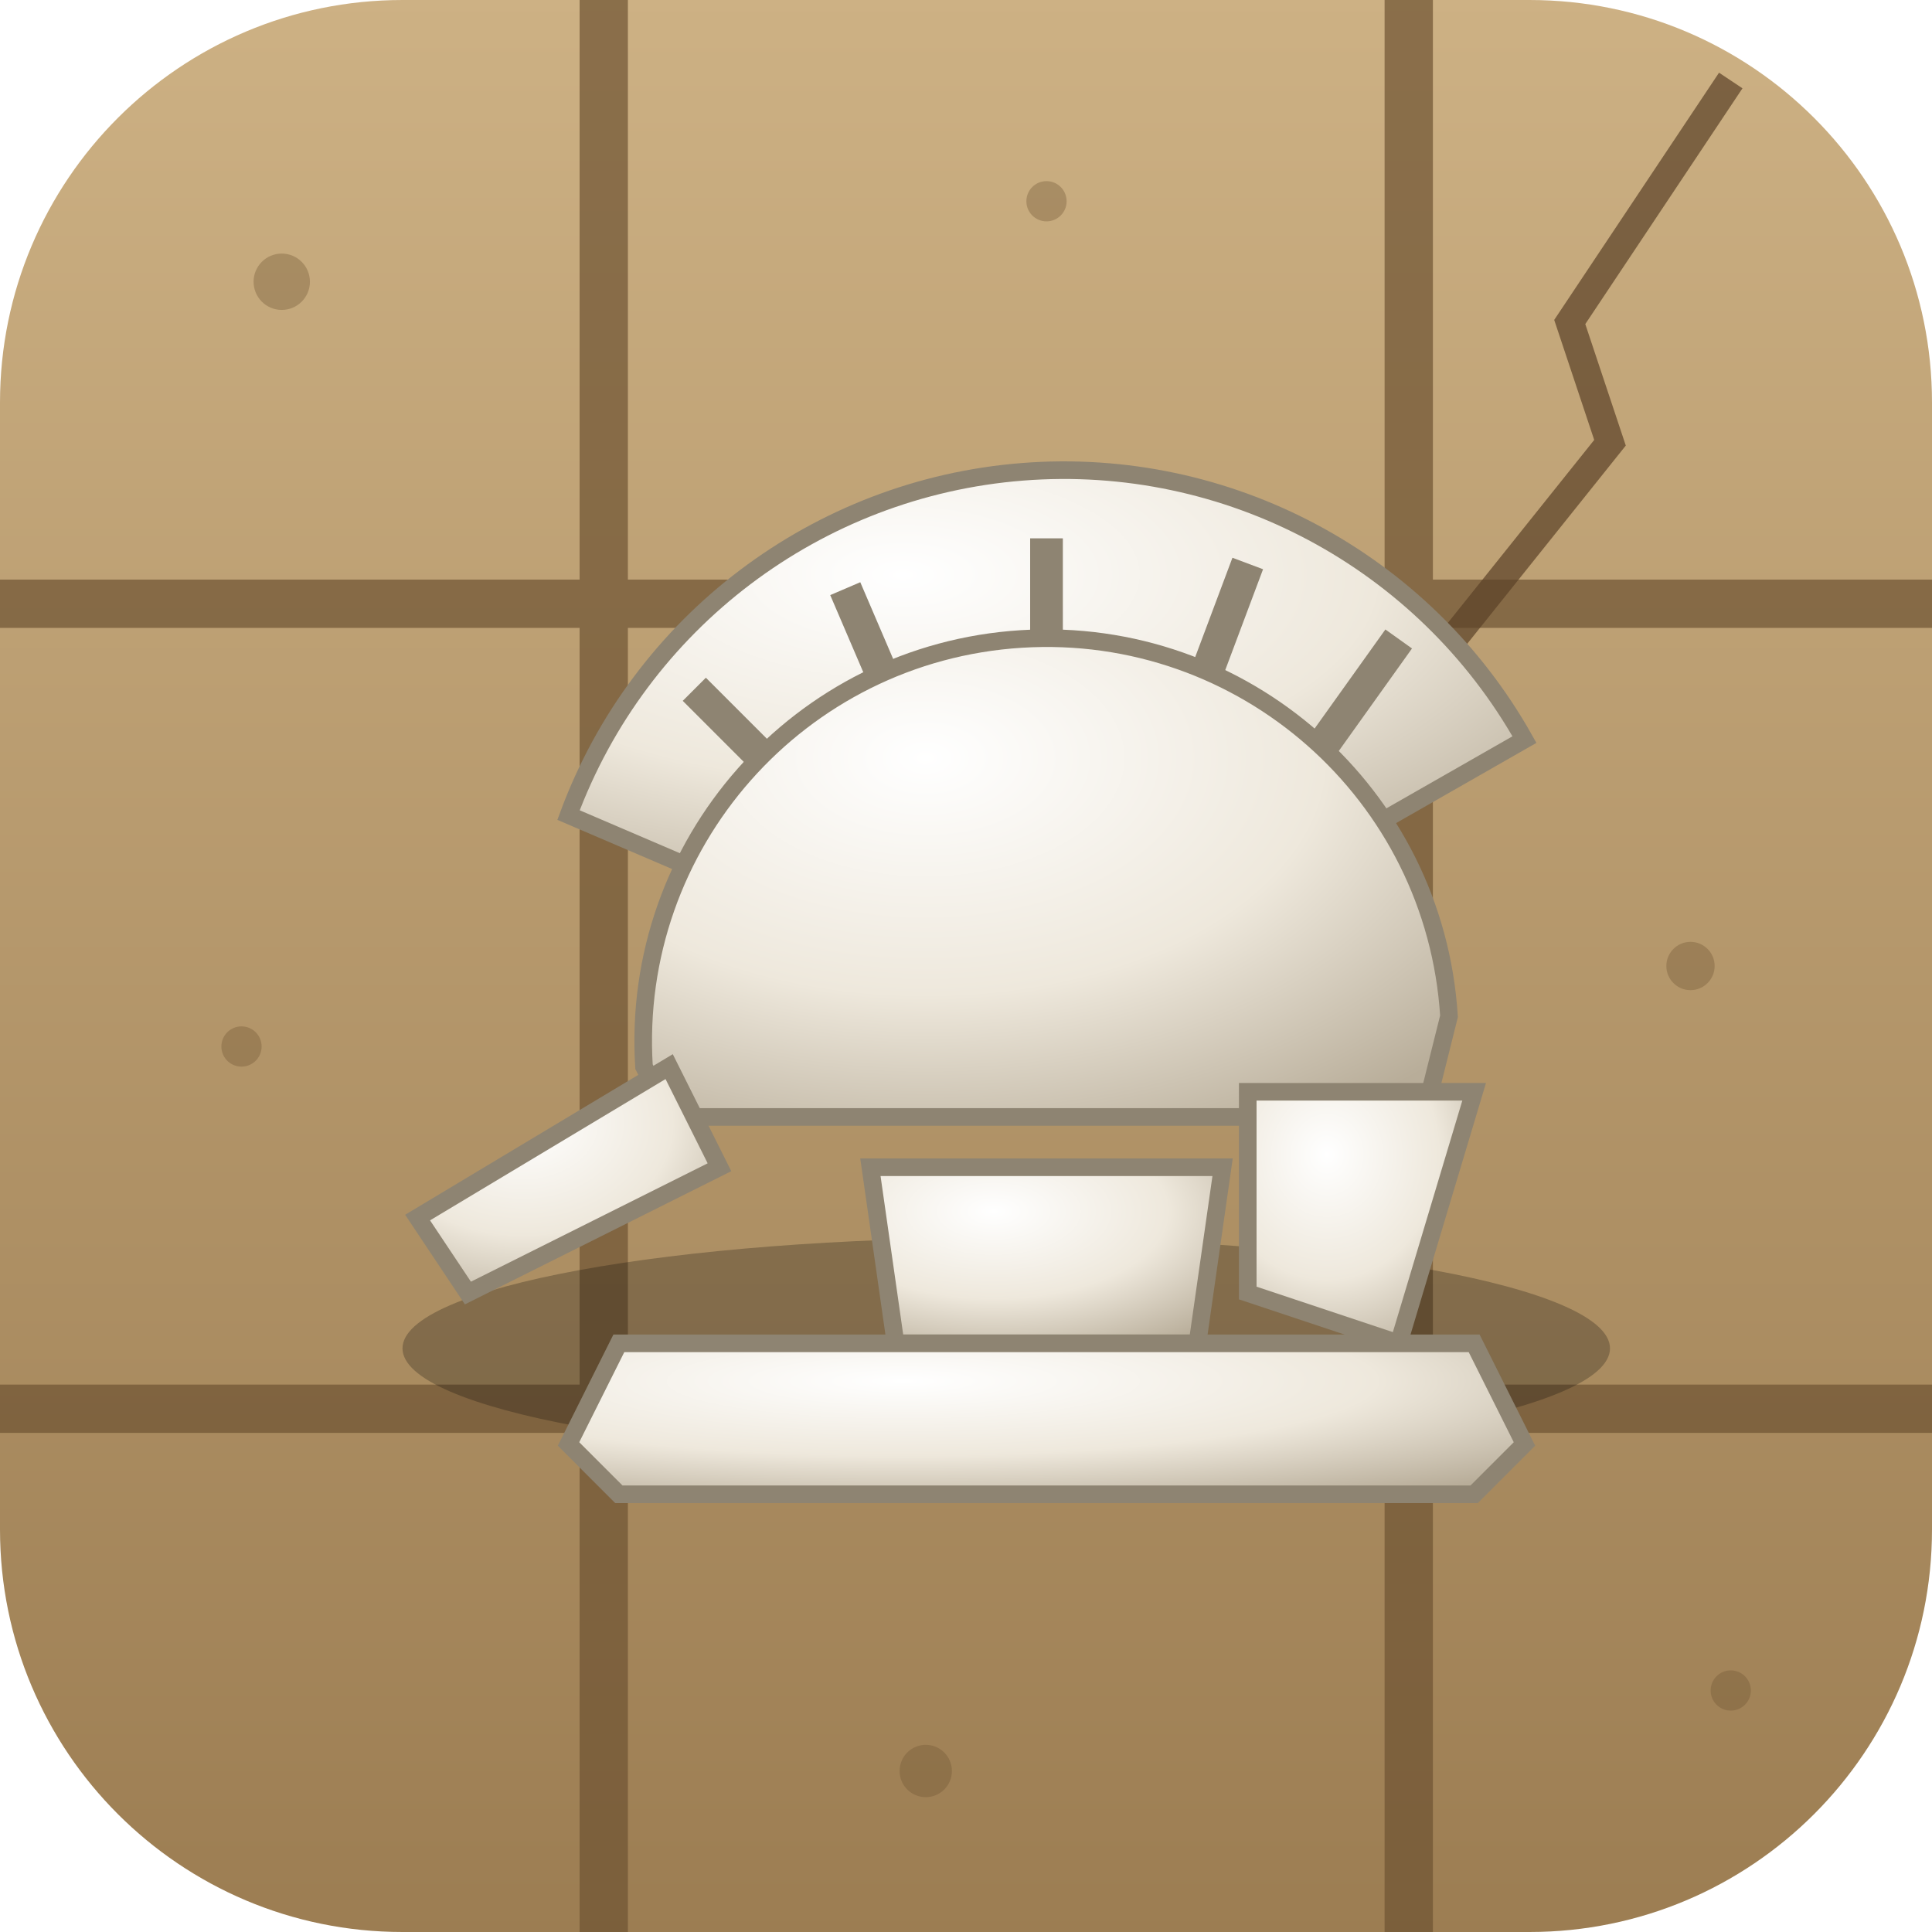
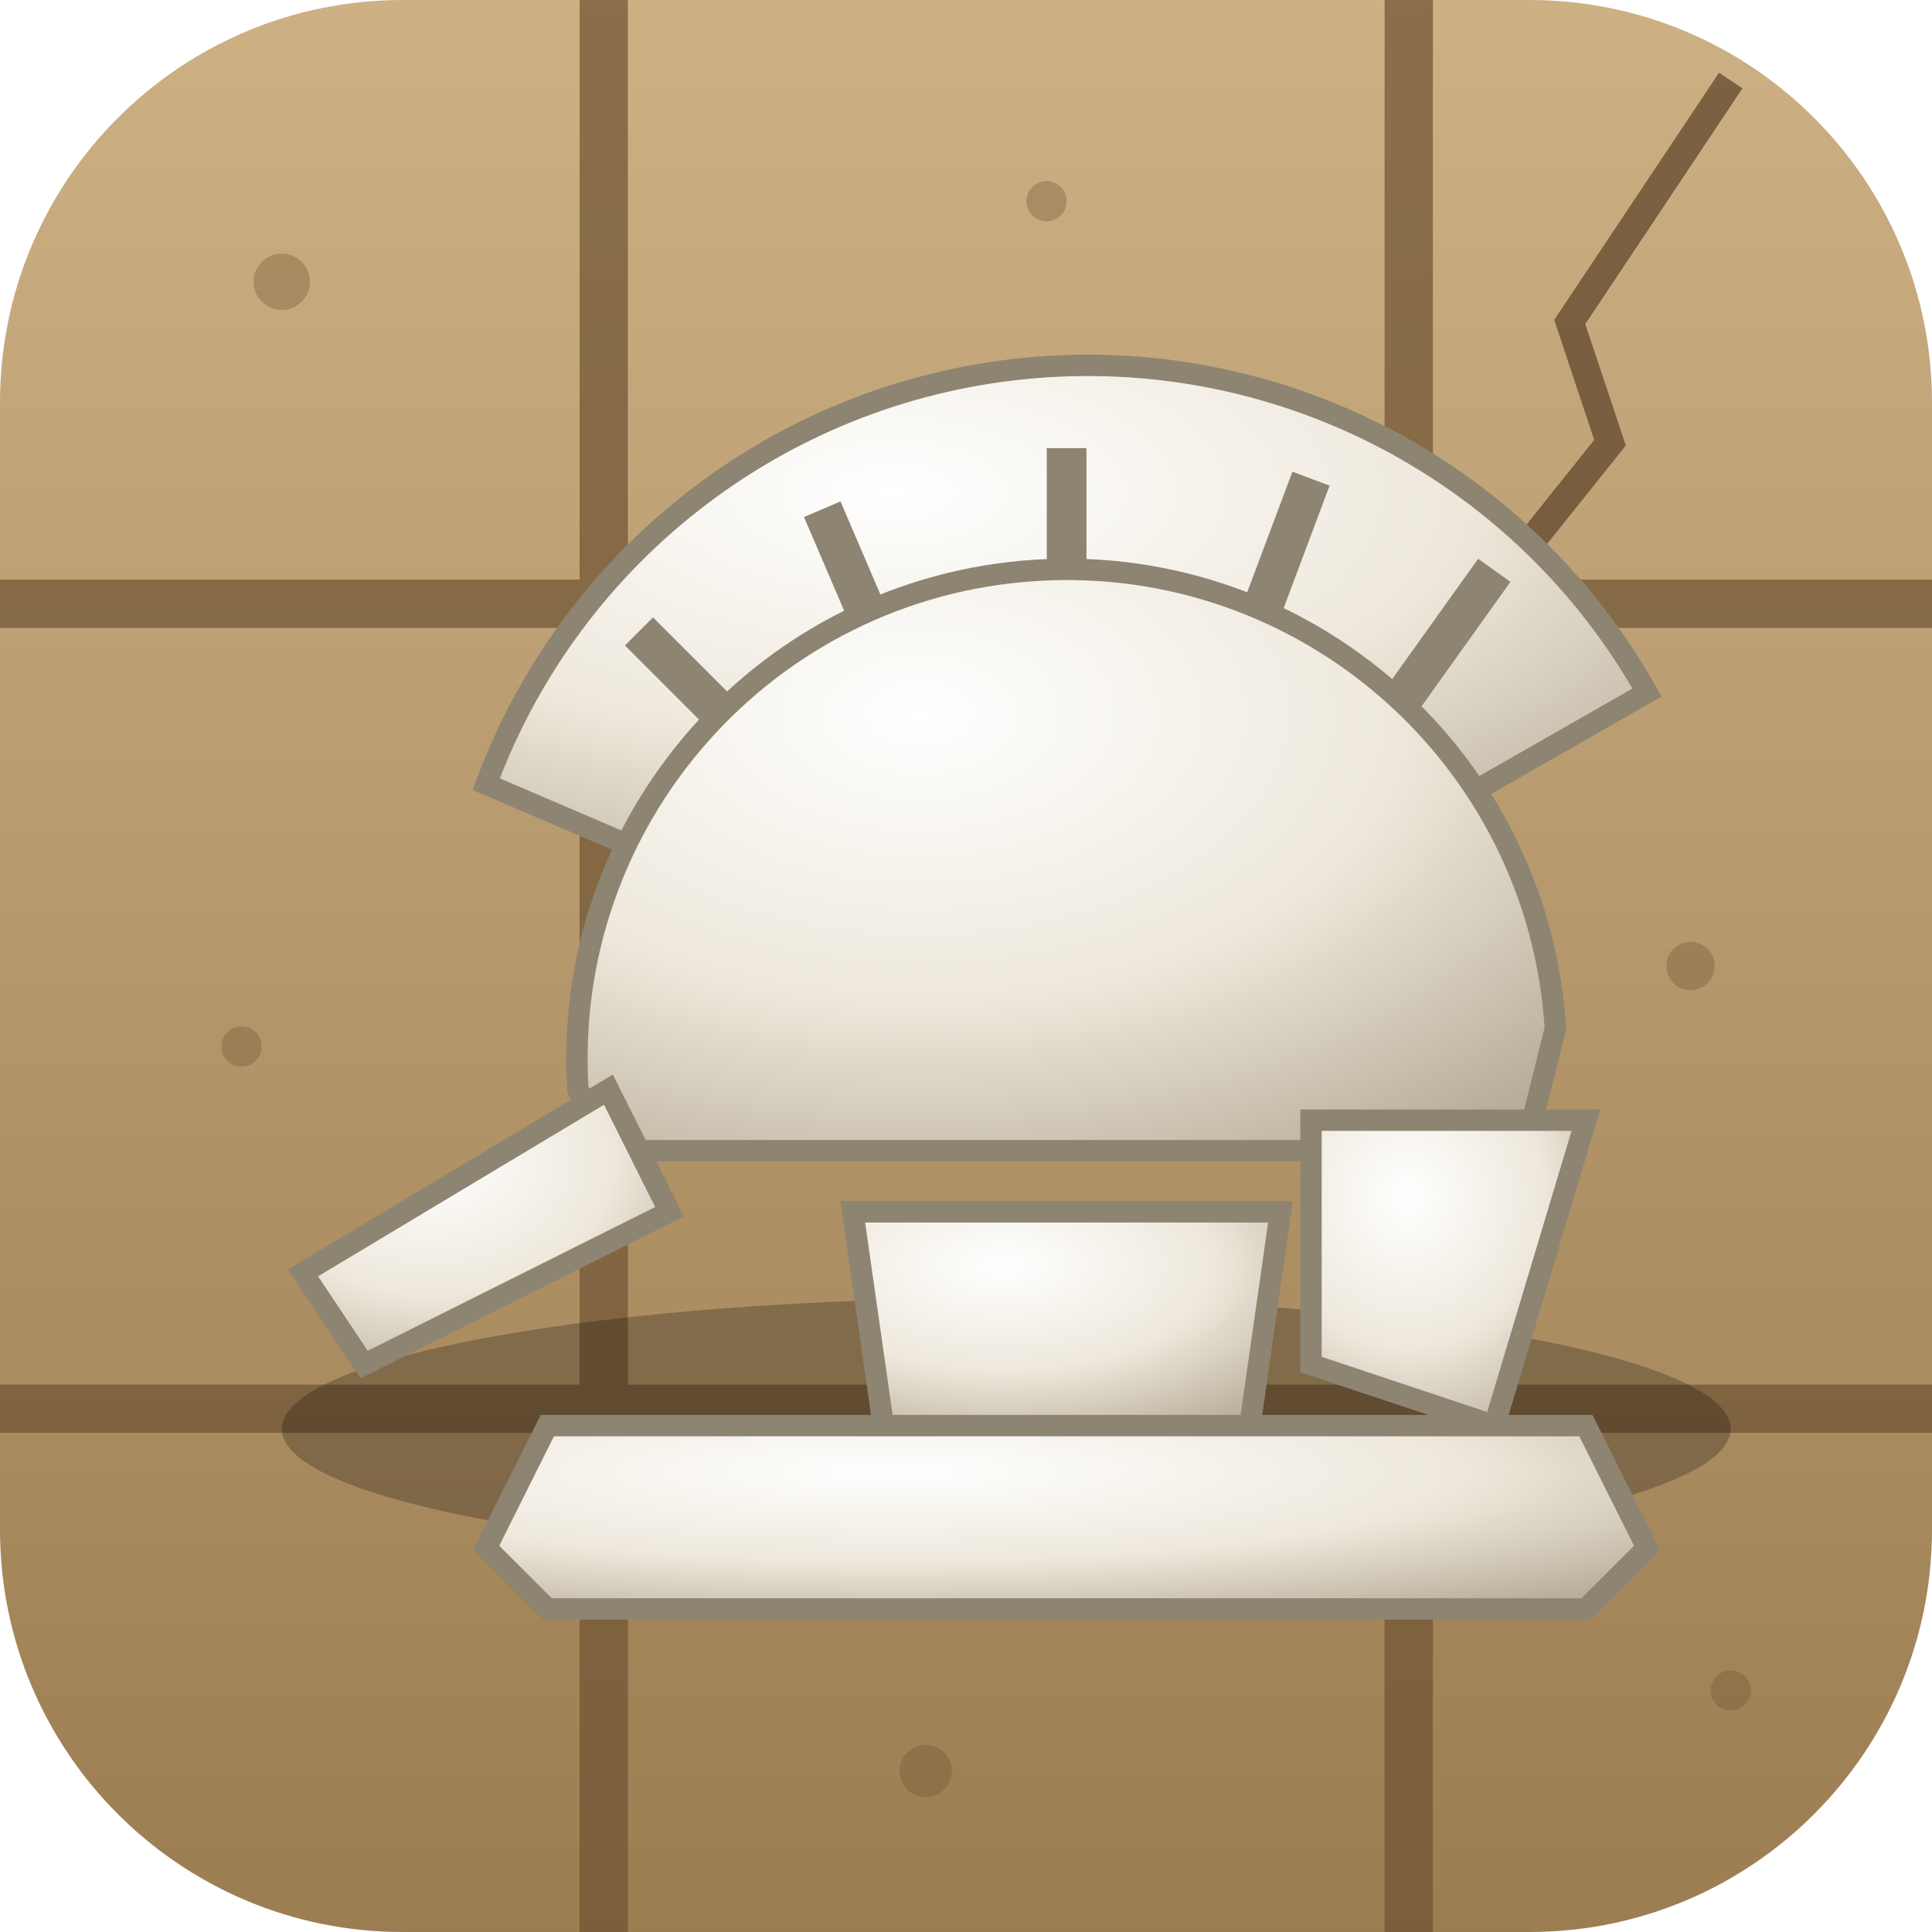
<svg xmlns="http://www.w3.org/2000/svg" viewBox="0 0 96 96" width="96" height="96">
  <defs>
    <clipPath id="lt-c">
      <rect width="96" height="96" rx="20" />
    </clipPath>
    <linearGradient id="lt-bg" x1="0" y1="0" x2="0" y2="1">
      <stop offset="0" stop-color="#cdb184" />
      <stop offset="1" stop-color="#9c7d52" />
    </linearGradient>
    <radialGradient id="lt-k" cx=".35" cy=".25" r=".9">
      <stop offset="0" stop-color="#77736e" />
      <stop offset=".5" stop-color="#34322f" />
      <stop offset="1" stop-color="#121110" />
    </radialGradient>
    <radialGradient id="lt-w" cx=".35" cy=".25" r=".9">
      <stop offset="0" stop-color="#ffffff" />
      <stop offset=".55" stop-color="#eee8dc" />
      <stop offset="1" stop-color="#b8ad99" />
    </radialGradient>
    <symbol id="lt-h" viewBox="-30 -32 60 56" overflow="visible">
      <path d="M-19-6A21 21 0 0 1 19-9L12-5A14 14 0 0 0-12-3Z" />
      <path d="M-14-11L-9-6M-8-15L-5-8M0-17L0-9M8-16L5-8M14-13L9-6" stroke-width="1.3" fill="none" class="ln" />
      <path d="M-16 4A16 16 0 0 1 16 2L15 6H-15Z" />
      <path d="M-15 4L-25 10L-23 13L-13 8Z" />
      <path d="M8 5H17L14 15L8 13Z" />
      <path d="M-7 8H7L6 15H-6Z" />
      <path d="M-17 15H17L19 19L17 21H-17L-19 19Z" />
    </symbol>
  </defs>
  <g clip-path="url(#lt-c)">
    <rect width="96" height="96" fill="url(#lt-bg)" />
    <g stroke="#6e5232" stroke-width="2.4" opacity=".7">
      <path d="M-2 30H98M-2 70H98M30-2V98M70-2V98" />
    </g>
    <path d="M86 4L78 16L80 22L72 32" fill="none" stroke="#5a4026" stroke-width="1.4" opacity=".7" />
    <g fill="#6e5232" opacity=".35">
      <circle cx="14" cy="14" r="1.4" />
      <circle cx="52" cy="10" r="1" />
      <circle cx="84" cy="48" r="1.2" />
      <circle cx="12" cy="52" r="1" />
      <circle cx="46" cy="88" r="1.3" />
      <circle cx="86" cy="84" r="1" />
    </g>
-     <ellipse cx="50" cy="67" rx="30" ry="5.5" fill="#000" opacity=".24" />
-     <use href="#lt-h" x="14" y="8" width="76" height="70" fill="url(#lt-w)" stroke="#8e8472" stroke-width=".7" />
+     <ellipse cx="50" cy="71" rx="36" ry="6.5" fill="#000" opacity=".24" />
+     <use href="#lt-h" x="7" y="-.5" width="92" height="85" fill="url(#lt-w)" stroke="#8e8472" stroke-width=".7" />
  </g>
</svg>
